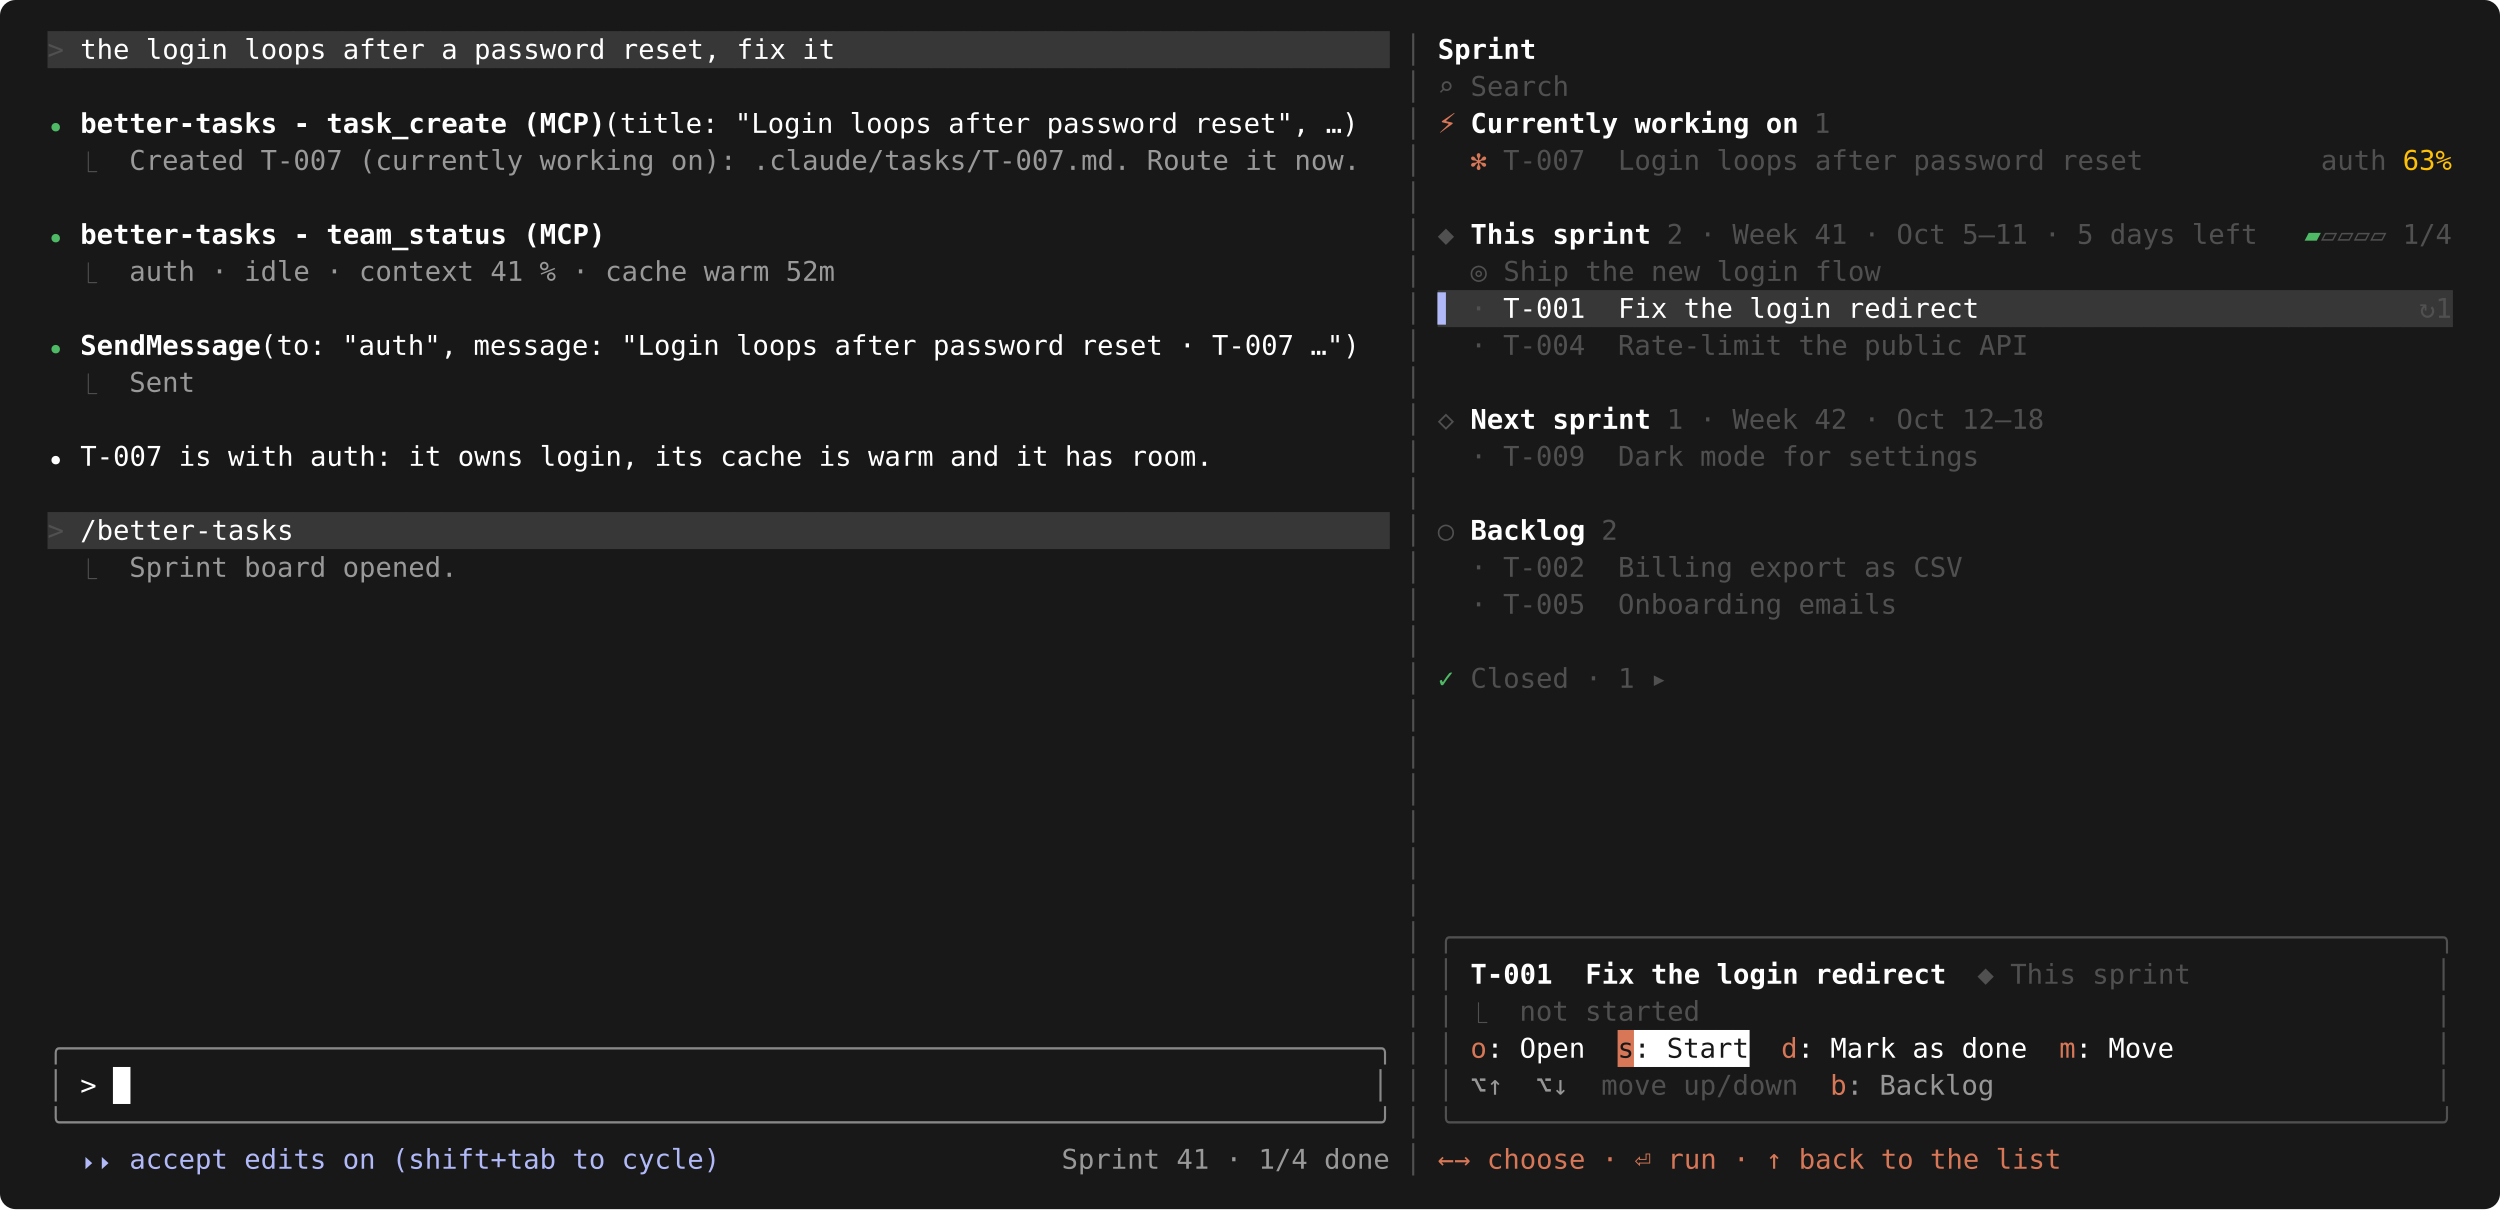
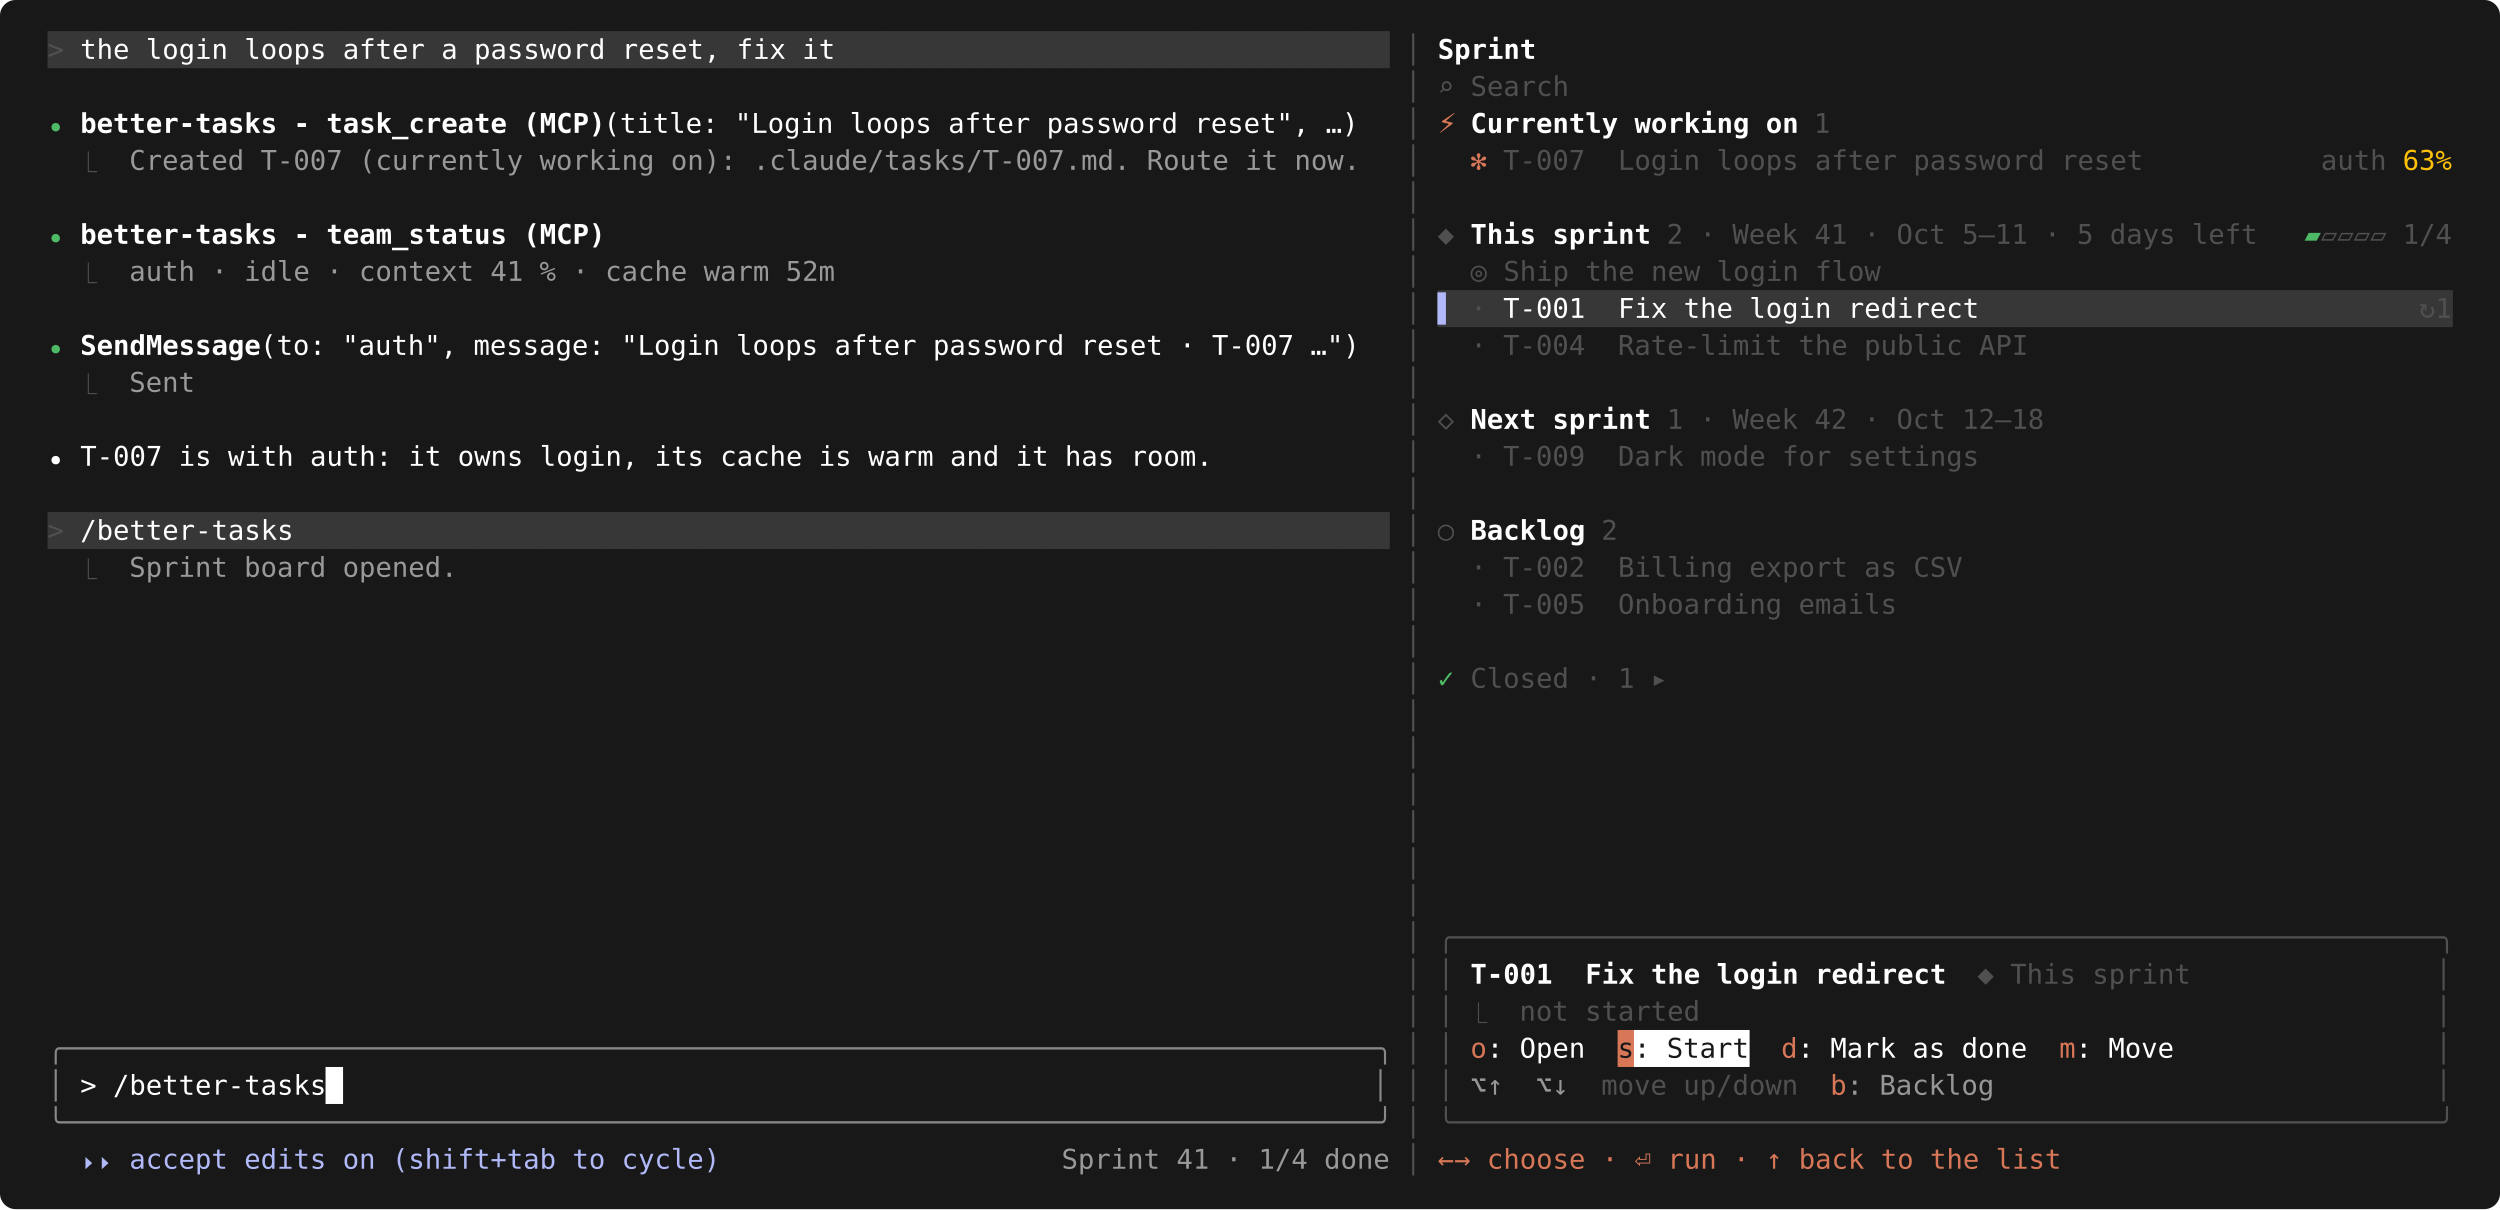
<svg xmlns="http://www.w3.org/2000/svg" width="1284" height="621" viewBox="0 0 1284 621" font-family="JetBrains Mono, SF Mono, Menlo, Consolas, monospace" font-size="14">
  <rect width="100%" height="100%" rx="8" fill="rgb(24,24,24)" />
  <rect x="24.4" y="16" width="9" height="19" fill="rgb(55,55,55)" />
  <rect x="32.8" y="16" width="9" height="19" fill="rgb(55,55,55)" />
  <rect x="41.2" y="16" width="9" height="19" fill="rgb(55,55,55)" />
  <rect x="49.6" y="16" width="9" height="19" fill="rgb(55,55,55)" />
  <rect x="58.0" y="16" width="9" height="19" fill="rgb(55,55,55)" />
  <rect x="66.4" y="16" width="9" height="19" fill="rgb(55,55,55)" />
  <rect x="74.8" y="16" width="9" height="19" fill="rgb(55,55,55)" />
  <rect x="83.2" y="16" width="9" height="19" fill="rgb(55,55,55)" />
  <rect x="91.6" y="16" width="9" height="19" fill="rgb(55,55,55)" />
  <rect x="100.0" y="16" width="9" height="19" fill="rgb(55,55,55)" />
  <rect x="108.4" y="16" width="9" height="19" fill="rgb(55,55,55)" />
  <rect x="116.8" y="16" width="9" height="19" fill="rgb(55,55,55)" />
  <rect x="125.2" y="16" width="9" height="19" fill="rgb(55,55,55)" />
  <rect x="133.6" y="16" width="9" height="19" fill="rgb(55,55,55)" />
  <rect x="142.0" y="16" width="9" height="19" fill="rgb(55,55,55)" />
  <rect x="150.4" y="16" width="9" height="19" fill="rgb(55,55,55)" />
  <rect x="158.8" y="16" width="9" height="19" fill="rgb(55,55,55)" />
  <rect x="167.2" y="16" width="9" height="19" fill="rgb(55,55,55)" />
  <rect x="175.6" y="16" width="9" height="19" fill="rgb(55,55,55)" />
  <rect x="184.0" y="16" width="9" height="19" fill="rgb(55,55,55)" />
  <rect x="192.4" y="16" width="9" height="19" fill="rgb(55,55,55)" />
  <rect x="200.8" y="16" width="9" height="19" fill="rgb(55,55,55)" />
  <rect x="209.2" y="16" width="9" height="19" fill="rgb(55,55,55)" />
  <rect x="217.6" y="16" width="9" height="19" fill="rgb(55,55,55)" />
  <rect x="226.0" y="16" width="9" height="19" fill="rgb(55,55,55)" />
  <rect x="234.4" y="16" width="9" height="19" fill="rgb(55,55,55)" />
  <rect x="242.8" y="16" width="9" height="19" fill="rgb(55,55,55)" />
  <rect x="251.2" y="16" width="9" height="19" fill="rgb(55,55,55)" />
  <rect x="259.6" y="16" width="9" height="19" fill="rgb(55,55,55)" />
  <rect x="268.0" y="16" width="9" height="19" fill="rgb(55,55,55)" />
  <rect x="276.4" y="16" width="9" height="19" fill="rgb(55,55,55)" />
  <rect x="284.8" y="16" width="9" height="19" fill="rgb(55,55,55)" />
  <rect x="293.2" y="16" width="9" height="19" fill="rgb(55,55,55)" />
  <rect x="301.6" y="16" width="9" height="19" fill="rgb(55,55,55)" />
  <rect x="310.0" y="16" width="9" height="19" fill="rgb(55,55,55)" />
  <rect x="318.4" y="16" width="9" height="19" fill="rgb(55,55,55)" />
  <rect x="326.8" y="16" width="9" height="19" fill="rgb(55,55,55)" />
  <rect x="335.2" y="16" width="9" height="19" fill="rgb(55,55,55)" />
  <rect x="343.6" y="16" width="9" height="19" fill="rgb(55,55,55)" />
  <rect x="352.0" y="16" width="9" height="19" fill="rgb(55,55,55)" />
  <rect x="360.4" y="16" width="9" height="19" fill="rgb(55,55,55)" />
  <rect x="368.8" y="16" width="9" height="19" fill="rgb(55,55,55)" />
  <rect x="377.2" y="16" width="9" height="19" fill="rgb(55,55,55)" />
  <rect x="385.6" y="16" width="9" height="19" fill="rgb(55,55,55)" />
  <rect x="394.0" y="16" width="9" height="19" fill="rgb(55,55,55)" />
  <rect x="402.4" y="16" width="9" height="19" fill="rgb(55,55,55)" />
  <rect x="410.8" y="16" width="9" height="19" fill="rgb(55,55,55)" />
  <rect x="419.2" y="16" width="9" height="19" fill="rgb(55,55,55)" />
  <rect x="427.6" y="16" width="9" height="19" fill="rgb(55,55,55)" />
  <rect x="436.0" y="16" width="9" height="19" fill="rgb(55,55,55)" />
  <rect x="444.4" y="16" width="9" height="19" fill="rgb(55,55,55)" />
  <rect x="452.8" y="16" width="9" height="19" fill="rgb(55,55,55)" />
  <rect x="461.2" y="16" width="9" height="19" fill="rgb(55,55,55)" />
  <rect x="469.6" y="16" width="9" height="19" fill="rgb(55,55,55)" />
  <rect x="478.0" y="16" width="9" height="19" fill="rgb(55,55,55)" />
  <rect x="486.4" y="16" width="9" height="19" fill="rgb(55,55,55)" />
  <rect x="494.8" y="16" width="9" height="19" fill="rgb(55,55,55)" />
  <rect x="503.2" y="16" width="9" height="19" fill="rgb(55,55,55)" />
  <rect x="511.6" y="16" width="9" height="19" fill="rgb(55,55,55)" />
  <rect x="520.0" y="16" width="9" height="19" fill="rgb(55,55,55)" />
  <rect x="528.4" y="16" width="9" height="19" fill="rgb(55,55,55)" />
  <rect x="536.8" y="16" width="9" height="19" fill="rgb(55,55,55)" />
  <rect x="545.2" y="16" width="9" height="19" fill="rgb(55,55,55)" />
  <rect x="553.6" y="16" width="9" height="19" fill="rgb(55,55,55)" />
  <rect x="562.0" y="16" width="9" height="19" fill="rgb(55,55,55)" />
  <rect x="570.4" y="16" width="9" height="19" fill="rgb(55,55,55)" />
  <rect x="578.8" y="16" width="9" height="19" fill="rgb(55,55,55)" />
  <rect x="587.2" y="16" width="9" height="19" fill="rgb(55,55,55)" />
  <rect x="595.6" y="16" width="9" height="19" fill="rgb(55,55,55)" />
  <rect x="604.0" y="16" width="9" height="19" fill="rgb(55,55,55)" />
  <rect x="612.4" y="16" width="9" height="19" fill="rgb(55,55,55)" />
  <rect x="620.8" y="16" width="9" height="19" fill="rgb(55,55,55)" />
  <rect x="629.2" y="16" width="9" height="19" fill="rgb(55,55,55)" />
  <rect x="637.6" y="16" width="9" height="19" fill="rgb(55,55,55)" />
  <rect x="646.0" y="16" width="9" height="19" fill="rgb(55,55,55)" />
  <rect x="654.4" y="16" width="9" height="19" fill="rgb(55,55,55)" />
  <rect x="662.8" y="16" width="9" height="19" fill="rgb(55,55,55)" />
  <rect x="671.2" y="16" width="9" height="19" fill="rgb(55,55,55)" />
  <rect x="679.6" y="16" width="9" height="19" fill="rgb(55,55,55)" />
  <rect x="688.0" y="16" width="9" height="19" fill="rgb(55,55,55)" />
  <rect x="696.4" y="16" width="9" height="19" fill="rgb(55,55,55)" />
  <rect x="704.8" y="16" width="9" height="19" fill="rgb(55,55,55)" />
  <text x="24.4" y="30.25" fill="rgb(80,80,80)" textLength="16.8" xml:space="preserve">&gt; </text>
  <text x="41.2" y="30.25" fill="rgb(255,255,255)" textLength="386.4" xml:space="preserve">the login loops after a password reset, fix it</text>
  <text x="721.6" y="30.25" fill="rgb(80,80,80)" textLength="8.4" xml:space="preserve">│</text>
  <text x="730.0" y="30.25" fill="rgb(255,255,255)" font-weight="bold" textLength="67.2" xml:space="preserve"> Sprint </text>
  <text x="721.6" y="49.25" fill="rgb(80,80,80)" textLength="8.4" xml:space="preserve">│</text>
  <text x="738.4" y="49.25" fill="rgb(80,80,80)" textLength="67.2" xml:space="preserve">⌕ Search</text>
  <text x="24.4" y="68.25" fill="rgb(78,186,101)" textLength="16.8" xml:space="preserve">⏺ </text>
  <text x="41.2" y="68.25" fill="rgb(255,255,255)" font-weight="bold" textLength="268.8" xml:space="preserve">better-tasks - task_create (MCP)</text>
  <text x="310.0" y="68.25" fill="rgb(255,255,255)" textLength="386.4" xml:space="preserve">(title: "Login loops after password reset", …)</text>
  <text x="721.6" y="68.25" fill="rgb(80,80,80)" textLength="8.4" xml:space="preserve">│</text>
  <text x="738.4" y="68.25" fill="rgb(215,119,87)" textLength="16.8" xml:space="preserve">⚡ </text>
  <text x="755.2" y="68.25" fill="rgb(255,255,255)" font-weight="bold" textLength="168.0" xml:space="preserve">Currently working on</text>
  <text x="923.2" y="68.25" fill="rgb(80,80,80)" textLength="16.8" xml:space="preserve"> 1</text>
  <text x="24.4" y="87.25" fill="rgb(80,80,80)" textLength="42.0" xml:space="preserve">  ⎿  </text>
  <text x="66.4" y="87.25" fill="rgb(153,153,153)" textLength="630.0" xml:space="preserve">Created T-007 (currently working on): .claude/tasks/T-007.md. Route it now.</text>
  <text x="721.6" y="87.25" fill="rgb(80,80,80)" textLength="8.4" xml:space="preserve">│</text>
  <text x="755.2" y="87.25" fill="rgb(215,119,87)" textLength="8.4" xml:space="preserve">✻</text>
  <text x="772.0" y="87.25" fill="rgb(80,80,80)" textLength="327.6" xml:space="preserve">T-007  Login loops after password reset</text>
  <text x="1192.0" y="87.25" fill="rgb(80,80,80)" textLength="33.6" xml:space="preserve">auth</text>
  <text x="1234.0" y="87.25" fill="rgb(255,193,7)" textLength="25.2" xml:space="preserve">63%</text>
  <text x="721.6" y="106.25" fill="rgb(80,80,80)" textLength="8.4" xml:space="preserve">│</text>
  <text x="24.4" y="125.25" fill="rgb(78,186,101)" textLength="16.8" xml:space="preserve">⏺ </text>
  <text x="41.2" y="125.25" fill="rgb(255,255,255)" font-weight="bold" textLength="268.8" xml:space="preserve">better-tasks - team_status (MCP)</text>
  <text x="721.6" y="125.25" fill="rgb(80,80,80)" textLength="8.4" xml:space="preserve">│</text>
  <text x="738.4" y="125.25" fill="rgb(80,80,80)" textLength="16.8" xml:space="preserve">◆ </text>
  <text x="755.2" y="125.25" fill="rgb(255,255,255)" font-weight="bold" textLength="92.4" xml:space="preserve">This sprint</text>
  <text x="847.6" y="125.25" fill="rgb(80,80,80)" textLength="310.8" xml:space="preserve"> 2 · Week 41 · Oct 5–11 · 5 days left</text>
  <text x="1183.6" y="125.25" fill="rgb(78,186,101)" textLength="8.4" xml:space="preserve">▰</text>
  <text x="1192.0" y="125.25" fill="rgb(80,80,80)" textLength="33.6" xml:space="preserve">▱▱▱▱</text>
  <text x="1234.0" y="125.25" fill="rgb(80,80,80)" textLength="25.2" xml:space="preserve">1/4</text>
  <text x="24.4" y="144.25" fill="rgb(80,80,80)" textLength="42.0" xml:space="preserve">  ⎿  </text>
  <text x="66.4" y="144.25" fill="rgb(153,153,153)" textLength="361.2" xml:space="preserve">auth · idle · context 41 % · cache warm 52m</text>
  <text x="721.6" y="144.25" fill="rgb(80,80,80)" textLength="8.4" xml:space="preserve">│</text>
  <text x="738.4" y="144.25" fill="rgb(80,80,80)" textLength="226.8" xml:space="preserve">  ◎ Ship the new login flow</text>
  <rect x="738.4" y="149" width="9" height="19" fill="rgb(55,55,55)" />
  <rect x="746.8" y="149" width="9" height="19" fill="rgb(55,55,55)" />
  <rect x="755.2" y="149" width="9" height="19" fill="rgb(55,55,55)" />
  <rect x="763.6" y="149" width="9" height="19" fill="rgb(55,55,55)" />
  <rect x="772.0" y="149" width="9" height="19" fill="rgb(55,55,55)" />
  <rect x="780.4" y="149" width="9" height="19" fill="rgb(55,55,55)" />
  <rect x="788.8" y="149" width="9" height="19" fill="rgb(55,55,55)" />
  <rect x="797.2" y="149" width="9" height="19" fill="rgb(55,55,55)" />
  <rect x="805.6" y="149" width="9" height="19" fill="rgb(55,55,55)" />
  <rect x="814.0" y="149" width="9" height="19" fill="rgb(55,55,55)" />
  <rect x="822.4" y="149" width="9" height="19" fill="rgb(55,55,55)" />
  <rect x="830.8" y="149" width="9" height="19" fill="rgb(55,55,55)" />
  <rect x="839.2" y="149" width="9" height="19" fill="rgb(55,55,55)" />
  <rect x="847.6" y="149" width="9" height="19" fill="rgb(55,55,55)" />
  <rect x="856.0" y="149" width="9" height="19" fill="rgb(55,55,55)" />
  <rect x="864.4" y="149" width="9" height="19" fill="rgb(55,55,55)" />
  <rect x="872.8" y="149" width="9" height="19" fill="rgb(55,55,55)" />
  <rect x="881.2" y="149" width="9" height="19" fill="rgb(55,55,55)" />
  <rect x="889.6" y="149" width="9" height="19" fill="rgb(55,55,55)" />
  <rect x="898.0" y="149" width="9" height="19" fill="rgb(55,55,55)" />
  <rect x="906.4" y="149" width="9" height="19" fill="rgb(55,55,55)" />
  <rect x="914.8" y="149" width="9" height="19" fill="rgb(55,55,55)" />
  <rect x="923.2" y="149" width="9" height="19" fill="rgb(55,55,55)" />
  <rect x="931.6" y="149" width="9" height="19" fill="rgb(55,55,55)" />
  <rect x="940.0" y="149" width="9" height="19" fill="rgb(55,55,55)" />
  <rect x="948.4" y="149" width="9" height="19" fill="rgb(55,55,55)" />
  <rect x="956.8" y="149" width="9" height="19" fill="rgb(55,55,55)" />
  <rect x="965.2" y="149" width="9" height="19" fill="rgb(55,55,55)" />
  <rect x="973.6" y="149" width="9" height="19" fill="rgb(55,55,55)" />
  <rect x="982.0" y="149" width="9" height="19" fill="rgb(55,55,55)" />
  <rect x="990.4" y="149" width="9" height="19" fill="rgb(55,55,55)" />
  <rect x="998.8" y="149" width="9" height="19" fill="rgb(55,55,55)" />
  <rect x="1007.2" y="149" width="9" height="19" fill="rgb(55,55,55)" />
  <rect x="1015.6" y="149" width="9" height="19" fill="rgb(55,55,55)" />
  <rect x="1024.0" y="149" width="9" height="19" fill="rgb(55,55,55)" />
  <rect x="1032.4" y="149" width="9" height="19" fill="rgb(55,55,55)" />
  <rect x="1040.8" y="149" width="9" height="19" fill="rgb(55,55,55)" />
  <rect x="1049.2" y="149" width="9" height="19" fill="rgb(55,55,55)" />
  <rect x="1057.6" y="149" width="9" height="19" fill="rgb(55,55,55)" />
  <rect x="1066.0" y="149" width="9" height="19" fill="rgb(55,55,55)" />
  <rect x="1074.4" y="149" width="9" height="19" fill="rgb(55,55,55)" />
  <rect x="1082.8" y="149" width="9" height="19" fill="rgb(55,55,55)" />
  <rect x="1091.2" y="149" width="9" height="19" fill="rgb(55,55,55)" />
  <rect x="1099.6" y="149" width="9" height="19" fill="rgb(55,55,55)" />
  <rect x="1108.0" y="149" width="9" height="19" fill="rgb(55,55,55)" />
  <rect x="1116.4" y="149" width="9" height="19" fill="rgb(55,55,55)" />
  <rect x="1124.8" y="149" width="9" height="19" fill="rgb(55,55,55)" />
  <rect x="1133.2" y="149" width="9" height="19" fill="rgb(55,55,55)" />
  <rect x="1141.6" y="149" width="9" height="19" fill="rgb(55,55,55)" />
  <rect x="1150.0" y="149" width="9" height="19" fill="rgb(55,55,55)" />
  <rect x="1158.4" y="149" width="9" height="19" fill="rgb(55,55,55)" />
  <rect x="1166.8" y="149" width="9" height="19" fill="rgb(55,55,55)" />
  <rect x="1175.2" y="149" width="9" height="19" fill="rgb(55,55,55)" />
  <rect x="1183.6" y="149" width="9" height="19" fill="rgb(55,55,55)" />
  <rect x="1192.0" y="149" width="9" height="19" fill="rgb(55,55,55)" />
  <rect x="1200.4" y="149" width="9" height="19" fill="rgb(55,55,55)" />
  <rect x="1208.8" y="149" width="9" height="19" fill="rgb(55,55,55)" />
  <rect x="1217.2" y="149" width="9" height="19" fill="rgb(55,55,55)" />
  <rect x="1225.6" y="149" width="9" height="19" fill="rgb(55,55,55)" />
  <rect x="1234.0" y="149" width="9" height="19" fill="rgb(55,55,55)" />
  <rect x="1242.4" y="149" width="9" height="19" fill="rgb(55,55,55)" />
  <rect x="1250.8" y="149" width="9" height="19" fill="rgb(55,55,55)" />
  <text x="721.6" y="163.25" fill="rgb(80,80,80)" textLength="8.4" xml:space="preserve">│</text>
  <text x="738.4" y="163.25" fill="rgb(177,185,249)" textLength="8.4" xml:space="preserve">▌</text>
  <text x="755.2" y="163.25" fill="rgb(80,80,80)" textLength="8.4" xml:space="preserve">·</text>
  <text x="763.6" y="163.25" fill="rgb(255,255,255)" textLength="478.8" xml:space="preserve"> T-001  Fix the login redirect                           </text>
  <text x="1242.4" y="163.25" fill="rgb(80,80,80)" textLength="16.8" xml:space="preserve">↻1</text>
  <text x="24.4" y="182.25" fill="rgb(78,186,101)" textLength="16.8" xml:space="preserve">⏺ </text>
  <text x="41.2" y="182.25" fill="rgb(255,255,255)" font-weight="bold" textLength="92.4" xml:space="preserve">SendMessage</text>
  <text x="133.6" y="182.25" fill="rgb(255,255,255)" textLength="562.8" xml:space="preserve">(to: "auth", message: "Login loops after password reset · T-007 …")</text>
  <text x="721.6" y="182.25" fill="rgb(80,80,80)" textLength="8.4" xml:space="preserve">│</text>
  <text x="755.2" y="182.25" fill="rgb(80,80,80)" textLength="8.4" xml:space="preserve">·</text>
  <text x="772.0" y="182.25" fill="rgb(80,80,80)" textLength="268.8" xml:space="preserve">T-004  Rate-limit the public API</text>
  <text x="24.4" y="201.25" fill="rgb(80,80,80)" textLength="42.0" xml:space="preserve">  ⎿  </text>
  <text x="66.4" y="201.25" fill="rgb(153,153,153)" textLength="33.6" xml:space="preserve">Sent</text>
  <text x="721.6" y="201.25" fill="rgb(80,80,80)" textLength="8.4" xml:space="preserve">│</text>
  <text x="721.6" y="220.25" fill="rgb(80,80,80)" textLength="8.4" xml:space="preserve">│</text>
  <text x="738.4" y="220.25" fill="rgb(80,80,80)" textLength="16.8" xml:space="preserve">◇ </text>
  <text x="755.2" y="220.25" fill="rgb(255,255,255)" font-weight="bold" textLength="92.4" xml:space="preserve">Next sprint</text>
  <text x="847.6" y="220.25" fill="rgb(80,80,80)" textLength="201.6" xml:space="preserve"> 1 · Week 42 · Oct 12–18</text>
  <text x="24.4" y="239.25" fill="rgb(255,255,255)" textLength="596.4" xml:space="preserve">⏺ T-007 is with auth: it owns login, its cache is warm and it has room.</text>
  <text x="721.6" y="239.25" fill="rgb(80,80,80)" textLength="8.4" xml:space="preserve">│</text>
  <text x="755.2" y="239.25" fill="rgb(80,80,80)" textLength="8.4" xml:space="preserve">·</text>
  <text x="772.0" y="239.25" fill="rgb(80,80,80)" textLength="243.6" xml:space="preserve">T-009  Dark mode for settings</text>
  <text x="721.6" y="258.25" fill="rgb(80,80,80)" textLength="8.4" xml:space="preserve">│</text>
  <rect x="24.4" y="263" width="9" height="19" fill="rgb(55,55,55)" />
  <rect x="32.8" y="263" width="9" height="19" fill="rgb(55,55,55)" />
  <rect x="41.2" y="263" width="9" height="19" fill="rgb(55,55,55)" />
  <rect x="49.6" y="263" width="9" height="19" fill="rgb(55,55,55)" />
  <rect x="58.0" y="263" width="9" height="19" fill="rgb(55,55,55)" />
  <rect x="66.4" y="263" width="9" height="19" fill="rgb(55,55,55)" />
  <rect x="74.8" y="263" width="9" height="19" fill="rgb(55,55,55)" />
  <rect x="83.2" y="263" width="9" height="19" fill="rgb(55,55,55)" />
  <rect x="91.6" y="263" width="9" height="19" fill="rgb(55,55,55)" />
  <rect x="100.0" y="263" width="9" height="19" fill="rgb(55,55,55)" />
  <rect x="108.4" y="263" width="9" height="19" fill="rgb(55,55,55)" />
  <rect x="116.8" y="263" width="9" height="19" fill="rgb(55,55,55)" />
  <rect x="125.2" y="263" width="9" height="19" fill="rgb(55,55,55)" />
  <rect x="133.6" y="263" width="9" height="19" fill="rgb(55,55,55)" />
  <rect x="142.0" y="263" width="9" height="19" fill="rgb(55,55,55)" />
  <rect x="150.4" y="263" width="9" height="19" fill="rgb(55,55,55)" />
  <rect x="158.8" y="263" width="9" height="19" fill="rgb(55,55,55)" />
  <rect x="167.2" y="263" width="9" height="19" fill="rgb(55,55,55)" />
  <rect x="175.6" y="263" width="9" height="19" fill="rgb(55,55,55)" />
  <rect x="184.0" y="263" width="9" height="19" fill="rgb(55,55,55)" />
  <rect x="192.4" y="263" width="9" height="19" fill="rgb(55,55,55)" />
  <rect x="200.8" y="263" width="9" height="19" fill="rgb(55,55,55)" />
  <rect x="209.2" y="263" width="9" height="19" fill="rgb(55,55,55)" />
  <rect x="217.6" y="263" width="9" height="19" fill="rgb(55,55,55)" />
  <rect x="226.0" y="263" width="9" height="19" fill="rgb(55,55,55)" />
  <rect x="234.4" y="263" width="9" height="19" fill="rgb(55,55,55)" />
  <rect x="242.8" y="263" width="9" height="19" fill="rgb(55,55,55)" />
  <rect x="251.2" y="263" width="9" height="19" fill="rgb(55,55,55)" />
  <rect x="259.6" y="263" width="9" height="19" fill="rgb(55,55,55)" />
  <rect x="268.0" y="263" width="9" height="19" fill="rgb(55,55,55)" />
  <rect x="276.4" y="263" width="9" height="19" fill="rgb(55,55,55)" />
  <rect x="284.8" y="263" width="9" height="19" fill="rgb(55,55,55)" />
  <rect x="293.2" y="263" width="9" height="19" fill="rgb(55,55,55)" />
  <rect x="301.6" y="263" width="9" height="19" fill="rgb(55,55,55)" />
  <rect x="310.0" y="263" width="9" height="19" fill="rgb(55,55,55)" />
  <rect x="318.4" y="263" width="9" height="19" fill="rgb(55,55,55)" />
  <rect x="326.8" y="263" width="9" height="19" fill="rgb(55,55,55)" />
  <rect x="335.2" y="263" width="9" height="19" fill="rgb(55,55,55)" />
  <rect x="343.6" y="263" width="9" height="19" fill="rgb(55,55,55)" />
  <rect x="352.0" y="263" width="9" height="19" fill="rgb(55,55,55)" />
  <rect x="360.4" y="263" width="9" height="19" fill="rgb(55,55,55)" />
  <rect x="368.8" y="263" width="9" height="19" fill="rgb(55,55,55)" />
  <rect x="377.2" y="263" width="9" height="19" fill="rgb(55,55,55)" />
  <rect x="385.6" y="263" width="9" height="19" fill="rgb(55,55,55)" />
  <rect x="394.0" y="263" width="9" height="19" fill="rgb(55,55,55)" />
  <rect x="402.4" y="263" width="9" height="19" fill="rgb(55,55,55)" />
  <rect x="410.8" y="263" width="9" height="19" fill="rgb(55,55,55)" />
  <rect x="419.2" y="263" width="9" height="19" fill="rgb(55,55,55)" />
  <rect x="427.6" y="263" width="9" height="19" fill="rgb(55,55,55)" />
  <rect x="436.0" y="263" width="9" height="19" fill="rgb(55,55,55)" />
  <rect x="444.4" y="263" width="9" height="19" fill="rgb(55,55,55)" />
  <rect x="452.8" y="263" width="9" height="19" fill="rgb(55,55,55)" />
  <rect x="461.2" y="263" width="9" height="19" fill="rgb(55,55,55)" />
  <rect x="469.6" y="263" width="9" height="19" fill="rgb(55,55,55)" />
  <rect x="478.0" y="263" width="9" height="19" fill="rgb(55,55,55)" />
  <rect x="486.4" y="263" width="9" height="19" fill="rgb(55,55,55)" />
  <rect x="494.8" y="263" width="9" height="19" fill="rgb(55,55,55)" />
  <rect x="503.2" y="263" width="9" height="19" fill="rgb(55,55,55)" />
  <rect x="511.6" y="263" width="9" height="19" fill="rgb(55,55,55)" />
  <rect x="520.0" y="263" width="9" height="19" fill="rgb(55,55,55)" />
  <rect x="528.4" y="263" width="9" height="19" fill="rgb(55,55,55)" />
  <rect x="536.8" y="263" width="9" height="19" fill="rgb(55,55,55)" />
  <rect x="545.2" y="263" width="9" height="19" fill="rgb(55,55,55)" />
  <rect x="553.6" y="263" width="9" height="19" fill="rgb(55,55,55)" />
  <rect x="562.0" y="263" width="9" height="19" fill="rgb(55,55,55)" />
  <rect x="570.4" y="263" width="9" height="19" fill="rgb(55,55,55)" />
  <rect x="578.8" y="263" width="9" height="19" fill="rgb(55,55,55)" />
  <rect x="587.2" y="263" width="9" height="19" fill="rgb(55,55,55)" />
  <rect x="595.6" y="263" width="9" height="19" fill="rgb(55,55,55)" />
  <rect x="604.0" y="263" width="9" height="19" fill="rgb(55,55,55)" />
  <rect x="612.4" y="263" width="9" height="19" fill="rgb(55,55,55)" />
  <rect x="620.8" y="263" width="9" height="19" fill="rgb(55,55,55)" />
  <rect x="629.2" y="263" width="9" height="19" fill="rgb(55,55,55)" />
  <rect x="637.6" y="263" width="9" height="19" fill="rgb(55,55,55)" />
  <rect x="646.0" y="263" width="9" height="19" fill="rgb(55,55,55)" />
  <rect x="654.4" y="263" width="9" height="19" fill="rgb(55,55,55)" />
  <rect x="662.8" y="263" width="9" height="19" fill="rgb(55,55,55)" />
  <rect x="671.2" y="263" width="9" height="19" fill="rgb(55,55,55)" />
  <rect x="679.6" y="263" width="9" height="19" fill="rgb(55,55,55)" />
  <rect x="688.0" y="263" width="9" height="19" fill="rgb(55,55,55)" />
  <rect x="696.4" y="263" width="9" height="19" fill="rgb(55,55,55)" />
  <rect x="704.8" y="263" width="9" height="19" fill="rgb(55,55,55)" />
  <text x="24.4" y="277.25" fill="rgb(80,80,80)" textLength="16.8" xml:space="preserve">&gt; </text>
  <text x="41.2" y="277.25" fill="rgb(255,255,255)" textLength="109.2" xml:space="preserve">/better-tasks</text>
  <text x="721.6" y="277.25" fill="rgb(80,80,80)" textLength="8.4" xml:space="preserve">│</text>
  <text x="738.4" y="277.25" fill="rgb(80,80,80)" textLength="16.8" xml:space="preserve">○ </text>
  <text x="755.2" y="277.25" fill="rgb(255,255,255)" font-weight="bold" textLength="58.8" xml:space="preserve">Backlog</text>
  <text x="814.0" y="277.25" fill="rgb(80,80,80)" textLength="16.8" xml:space="preserve"> 2</text>
  <text x="24.4" y="296.25" fill="rgb(80,80,80)" textLength="42.0" xml:space="preserve">  ⎿  </text>
  <text x="66.4" y="296.25" fill="rgb(153,153,153)" textLength="168.0" xml:space="preserve">Sprint board opened.</text>
  <text x="721.6" y="296.25" fill="rgb(80,80,80)" textLength="8.4" xml:space="preserve">│</text>
  <text x="755.2" y="296.25" fill="rgb(80,80,80)" textLength="8.4" xml:space="preserve">·</text>
  <text x="772.0" y="296.25" fill="rgb(80,80,80)" textLength="235.2" xml:space="preserve">T-002  Billing export as CSV</text>
  <text x="721.6" y="315.25" fill="rgb(80,80,80)" textLength="8.4" xml:space="preserve">│</text>
  <text x="755.2" y="315.25" fill="rgb(80,80,80)" textLength="8.4" xml:space="preserve">·</text>
  <text x="772.0" y="315.25" fill="rgb(80,80,80)" textLength="201.6" xml:space="preserve">T-005  Onboarding emails</text>
  <text x="721.6" y="334.25" fill="rgb(80,80,80)" textLength="8.4" xml:space="preserve">│</text>
  <text x="721.6" y="353.25" fill="rgb(80,80,80)" textLength="8.4" xml:space="preserve">│</text>
  <text x="738.4" y="353.25" fill="rgb(78,186,101)" textLength="8.4" xml:space="preserve">✓</text>
  <text x="755.2" y="353.25" fill="rgb(80,80,80)" textLength="100.8" xml:space="preserve">Closed · 1 ▸</text>
  <text x="721.6" y="372.25" fill="rgb(80,80,80)" textLength="8.4" xml:space="preserve">│</text>
  <text x="721.6" y="391.25" fill="rgb(80,80,80)" textLength="8.4" xml:space="preserve">│</text>
  <text x="721.6" y="410.25" fill="rgb(80,80,80)" textLength="8.4" xml:space="preserve">│</text>
  <text x="721.6" y="429.25" fill="rgb(80,80,80)" textLength="8.4" xml:space="preserve">│</text>
  <text x="721.6" y="448.25" fill="rgb(80,80,80)" textLength="8.4" xml:space="preserve">│</text>
  <text x="721.6" y="467.25" fill="rgb(80,80,80)" textLength="8.4" xml:space="preserve">│</text>
  <text x="721.6" y="486.25" fill="rgb(80,80,80)" textLength="8.4" xml:space="preserve">│</text>
  <text x="738.4" y="486.25" fill="rgb(80,80,80)" textLength="520.8" xml:space="preserve">╭────────────────────────────────────────────────────────────╮</text>
  <text x="721.6" y="505.25" fill="rgb(80,80,80)" textLength="8.4" xml:space="preserve">│</text>
  <text x="738.4" y="505.25" fill="rgb(80,80,80)" textLength="8.4" xml:space="preserve">│</text>
  <text x="755.2" y="505.25" fill="rgb(255,255,255)" font-weight="bold" textLength="243.6" xml:space="preserve">T-001  Fix the login redirect</text>
  <text x="1015.6" y="505.25" fill="rgb(80,80,80)" textLength="109.2" xml:space="preserve">◆ This sprint</text>
  <text x="1250.8" y="505.25" fill="rgb(80,80,80)" textLength="8.4" xml:space="preserve">│</text>
  <text x="721.6" y="524.25" fill="rgb(80,80,80)" textLength="8.4" xml:space="preserve">│</text>
  <text x="738.4" y="524.25" fill="rgb(80,80,80)" textLength="8.4" xml:space="preserve">│</text>
  <text x="755.2" y="524.25" fill="rgb(80,80,80)" textLength="8.4" xml:space="preserve">⎿</text>
  <text x="780.4" y="524.25" fill="rgb(80,80,80)" textLength="92.4" xml:space="preserve">not started</text>
  <text x="1250.8" y="524.25" fill="rgb(80,80,80)" textLength="8.4" xml:space="preserve">│</text>
  <rect x="830.8" y="529" width="9" height="19" fill="rgb(215,119,87)" />
  <rect x="839.2" y="529" width="9" height="19" fill="rgb(255,255,255)" />
  <rect x="847.6" y="529" width="9" height="19" fill="rgb(255,255,255)" />
  <rect x="856.0" y="529" width="9" height="19" fill="rgb(255,255,255)" />
  <rect x="864.4" y="529" width="9" height="19" fill="rgb(255,255,255)" />
  <rect x="872.8" y="529" width="9" height="19" fill="rgb(255,255,255)" />
  <rect x="881.2" y="529" width="9" height="19" fill="rgb(255,255,255)" />
  <rect x="889.6" y="529" width="9" height="19" fill="rgb(255,255,255)" />
  <text x="24.4" y="543.25" fill="rgb(136,136,136)" textLength="688.8" xml:space="preserve">╭────────────────────────────────────────────────────────────────────────────────╮</text>
  <text x="721.6" y="543.25" fill="rgb(80,80,80)" textLength="8.4" xml:space="preserve">│</text>
  <text x="738.4" y="543.25" fill="rgb(80,80,80)" textLength="8.4" xml:space="preserve">│</text>
  <text x="755.2" y="543.25" fill="rgb(215,119,87)" textLength="8.4" xml:space="preserve">o</text>
  <text x="763.6" y="543.25" fill="rgb(255,255,255)" textLength="67.2" xml:space="preserve">: Open  </text>
  <text x="830.8" y="543.25" fill="rgb(24,24,24)" textLength="8.4" xml:space="preserve">s</text>
  <text x="839.2" y="543.25" fill="rgb(24,24,24)" textLength="58.8" xml:space="preserve">: Start</text>
  <text x="914.8" y="543.25" fill="rgb(215,119,87)" textLength="8.4" xml:space="preserve">d</text>
  <text x="923.2" y="543.25" fill="rgb(255,255,255)" textLength="134.4" xml:space="preserve">: Mark as done  </text>
  <text x="1057.6" y="543.25" fill="rgb(215,119,87)" textLength="8.4" xml:space="preserve">m</text>
  <text x="1066.0" y="543.25" fill="rgb(255,255,255)" textLength="184.8" xml:space="preserve">: Move                </text>
  <text x="1250.8" y="543.25" fill="rgb(80,80,80)" textLength="8.4" xml:space="preserve">│</text>
-   <rect x="58.0" y="548" width="9" height="19" fill="rgb(255,255,255)" />
+   <rect x="167.2" y="548" width="9" height="19" fill="rgb(255,255,255)" />
  <text x="24.4" y="562.25" fill="rgb(136,136,136)" textLength="8.4" xml:space="preserve">│</text>
  <text x="41.2" y="562.25" fill="rgb(255,255,255)" textLength="8.4" xml:space="preserve">&gt;</text>
+   <text x="58.0" y="562.25" fill="rgb(255,255,255)" textLength="109.2" xml:space="preserve">/better-tasks</text>
  <text x="704.8" y="562.25" fill="rgb(136,136,136)" textLength="8.4" xml:space="preserve">│</text>
  <text x="721.6" y="562.25" fill="rgb(80,80,80)" textLength="8.4" xml:space="preserve">│</text>
  <text x="738.4" y="562.25" fill="rgb(80,80,80)" textLength="8.4" xml:space="preserve">│</text>
  <text x="755.2" y="562.25" fill="rgb(255,255,255)" opacity="0.55" textLength="16.8" xml:space="preserve">⌥↑</text>
  <text x="788.8" y="562.25" fill="rgb(255,255,255)" opacity="0.55" textLength="16.8" xml:space="preserve">⌥↓</text>
  <text x="822.4" y="562.25" fill="rgb(80,80,80)" textLength="100.8" xml:space="preserve">move up/down</text>
  <text x="940.0" y="562.25" fill="rgb(215,119,87)" textLength="8.4" xml:space="preserve">b</text>
  <text x="948.4" y="562.25" fill="rgb(255,255,255)" opacity="0.55" textLength="75.6" xml:space="preserve">: Backlog</text>
  <text x="1250.8" y="562.25" fill="rgb(80,80,80)" textLength="8.4" xml:space="preserve">│</text>
  <text x="24.4" y="581.25" fill="rgb(136,136,136)" textLength="688.8" xml:space="preserve">╰────────────────────────────────────────────────────────────────────────────────╯</text>
  <text x="721.6" y="581.25" fill="rgb(80,80,80)" textLength="8.4" xml:space="preserve">│</text>
  <text x="738.4" y="581.25" fill="rgb(80,80,80)" textLength="520.8" xml:space="preserve">╰────────────────────────────────────────────────────────────╯</text>
  <text x="24.4" y="600.25" fill="rgb(177,185,249)" textLength="344.4" xml:space="preserve">  ⏵⏵ accept edits on (shift+tab to cycle)</text>
  <text x="545.2" y="600.25" fill="rgb(153,153,153)" textLength="168.0" xml:space="preserve">Sprint 41 · 1/4 done</text>
  <text x="721.6" y="600.25" fill="rgb(80,80,80)" textLength="8.4" xml:space="preserve">│</text>
  <text x="738.4" y="600.25" fill="rgb(215,119,87)" textLength="319.2" xml:space="preserve">←→ choose · ⏎ run · ↑ back to the list</text>
</svg>
